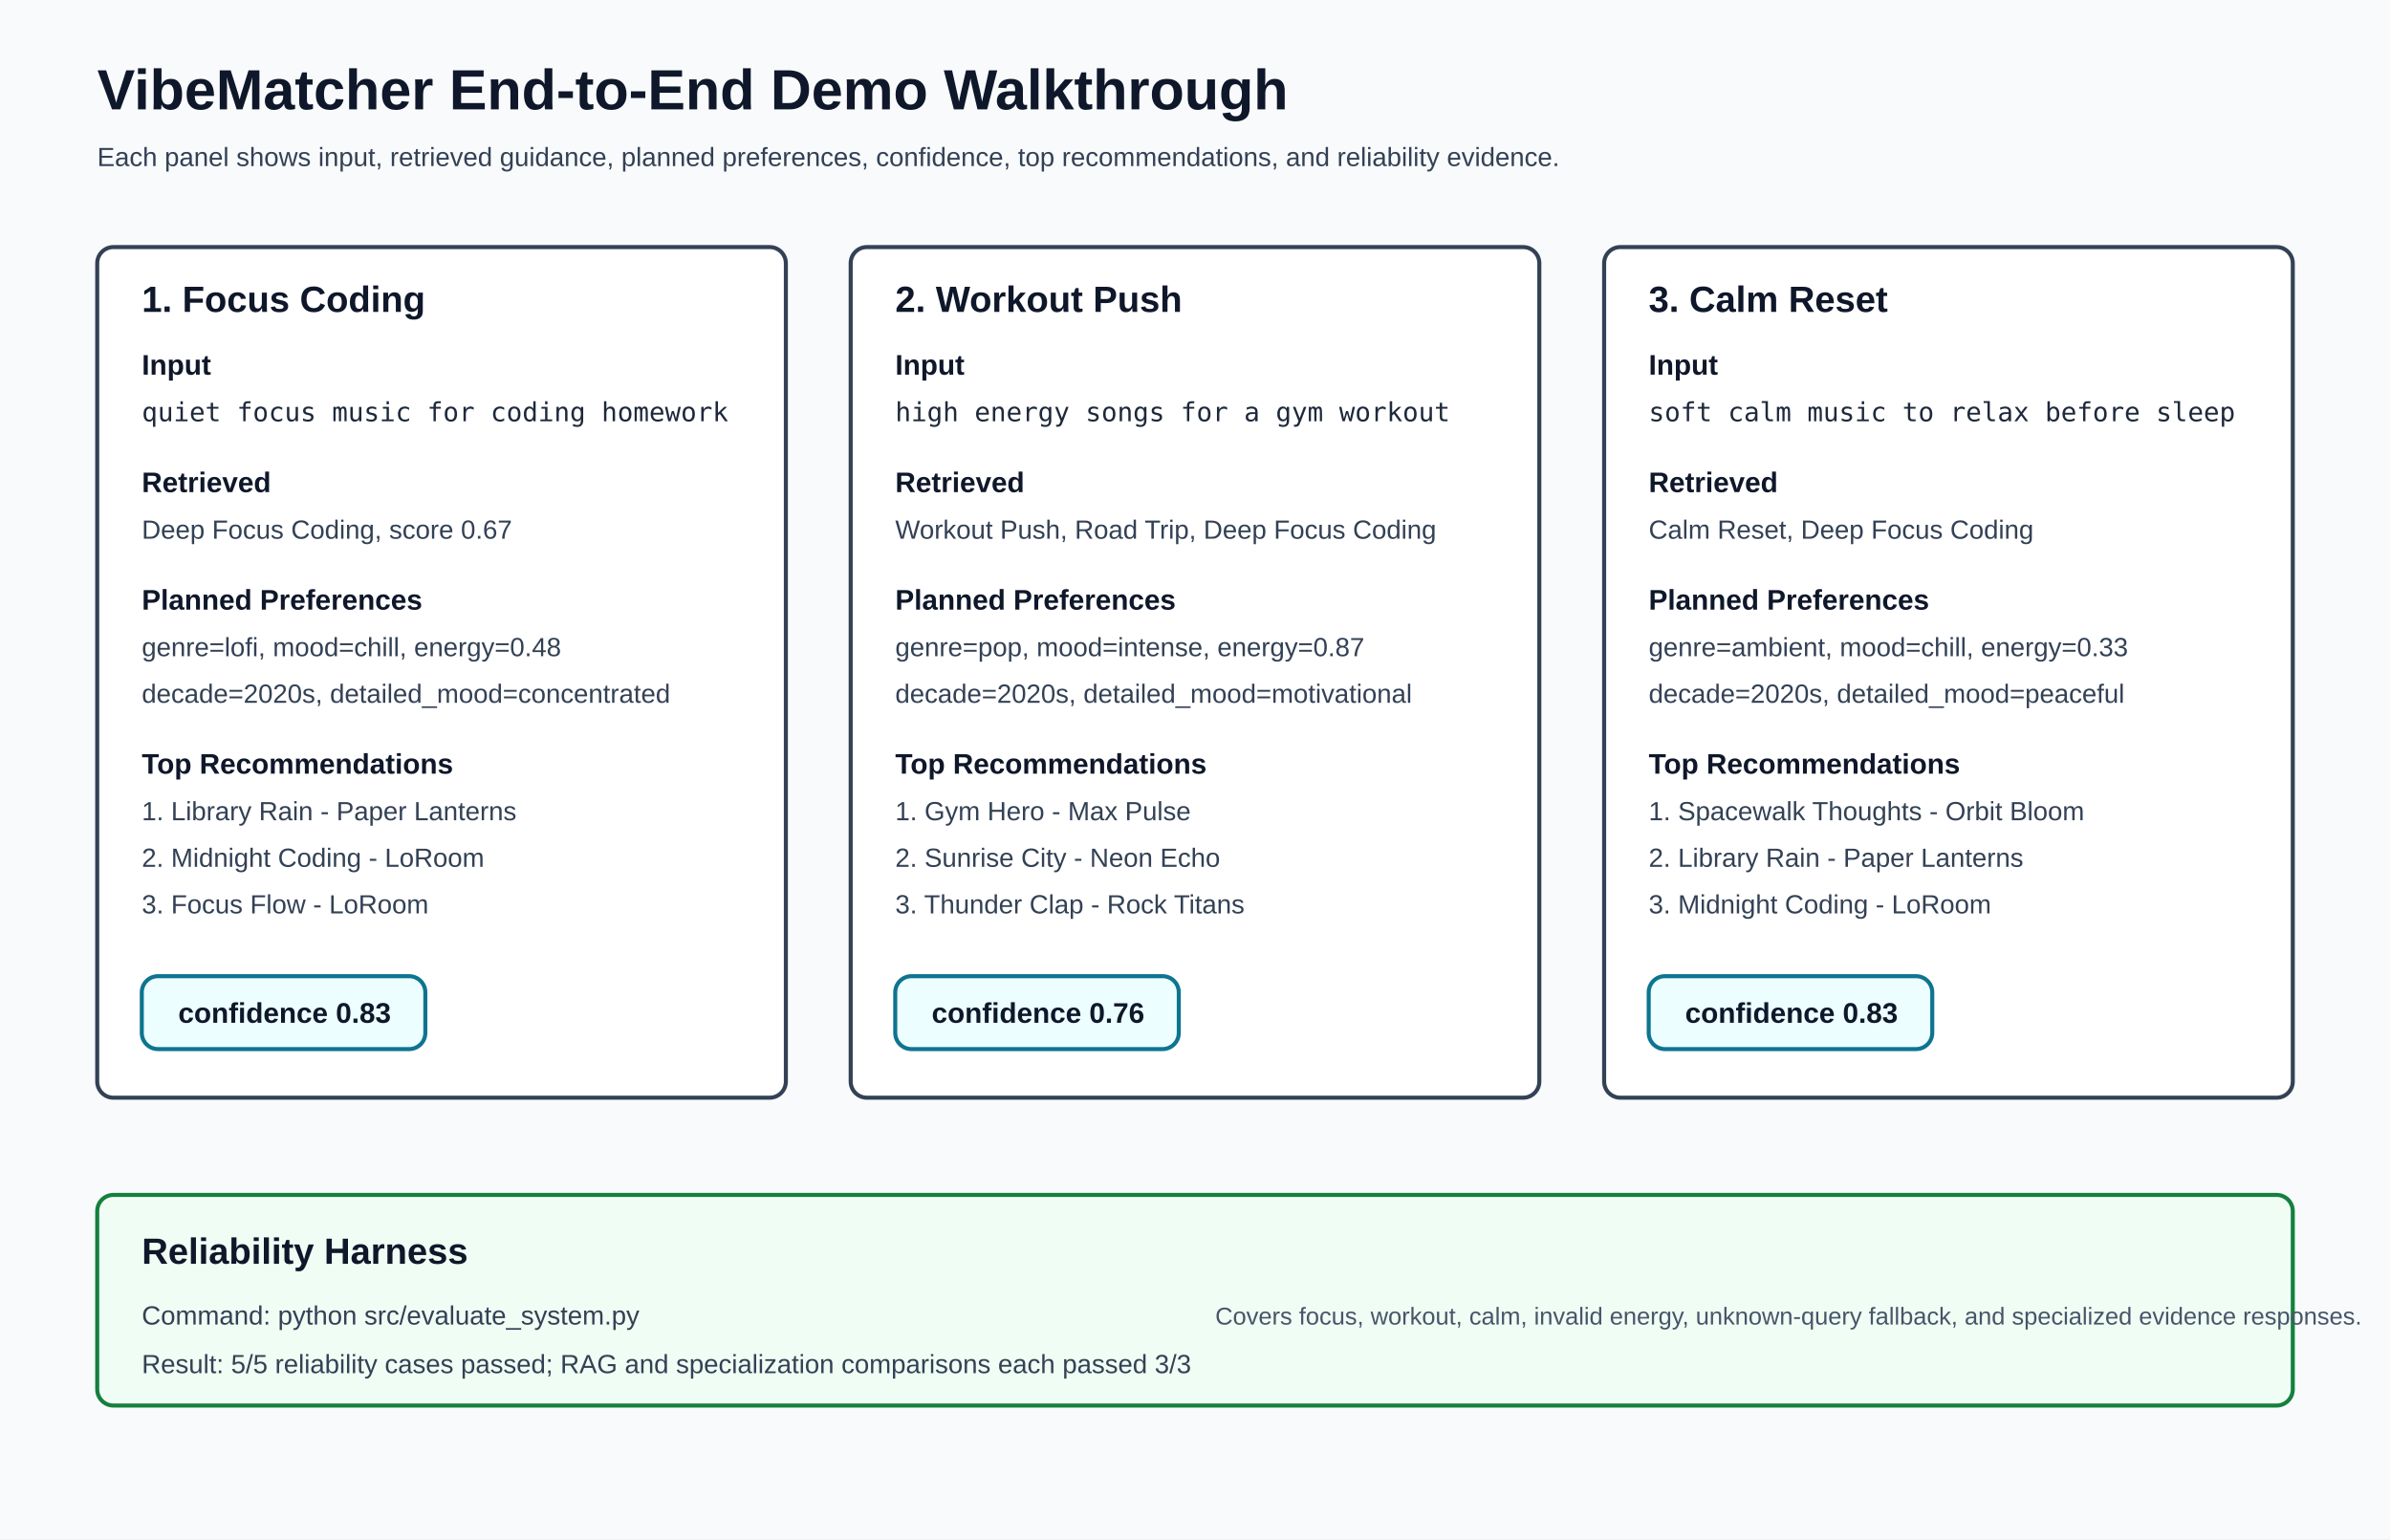
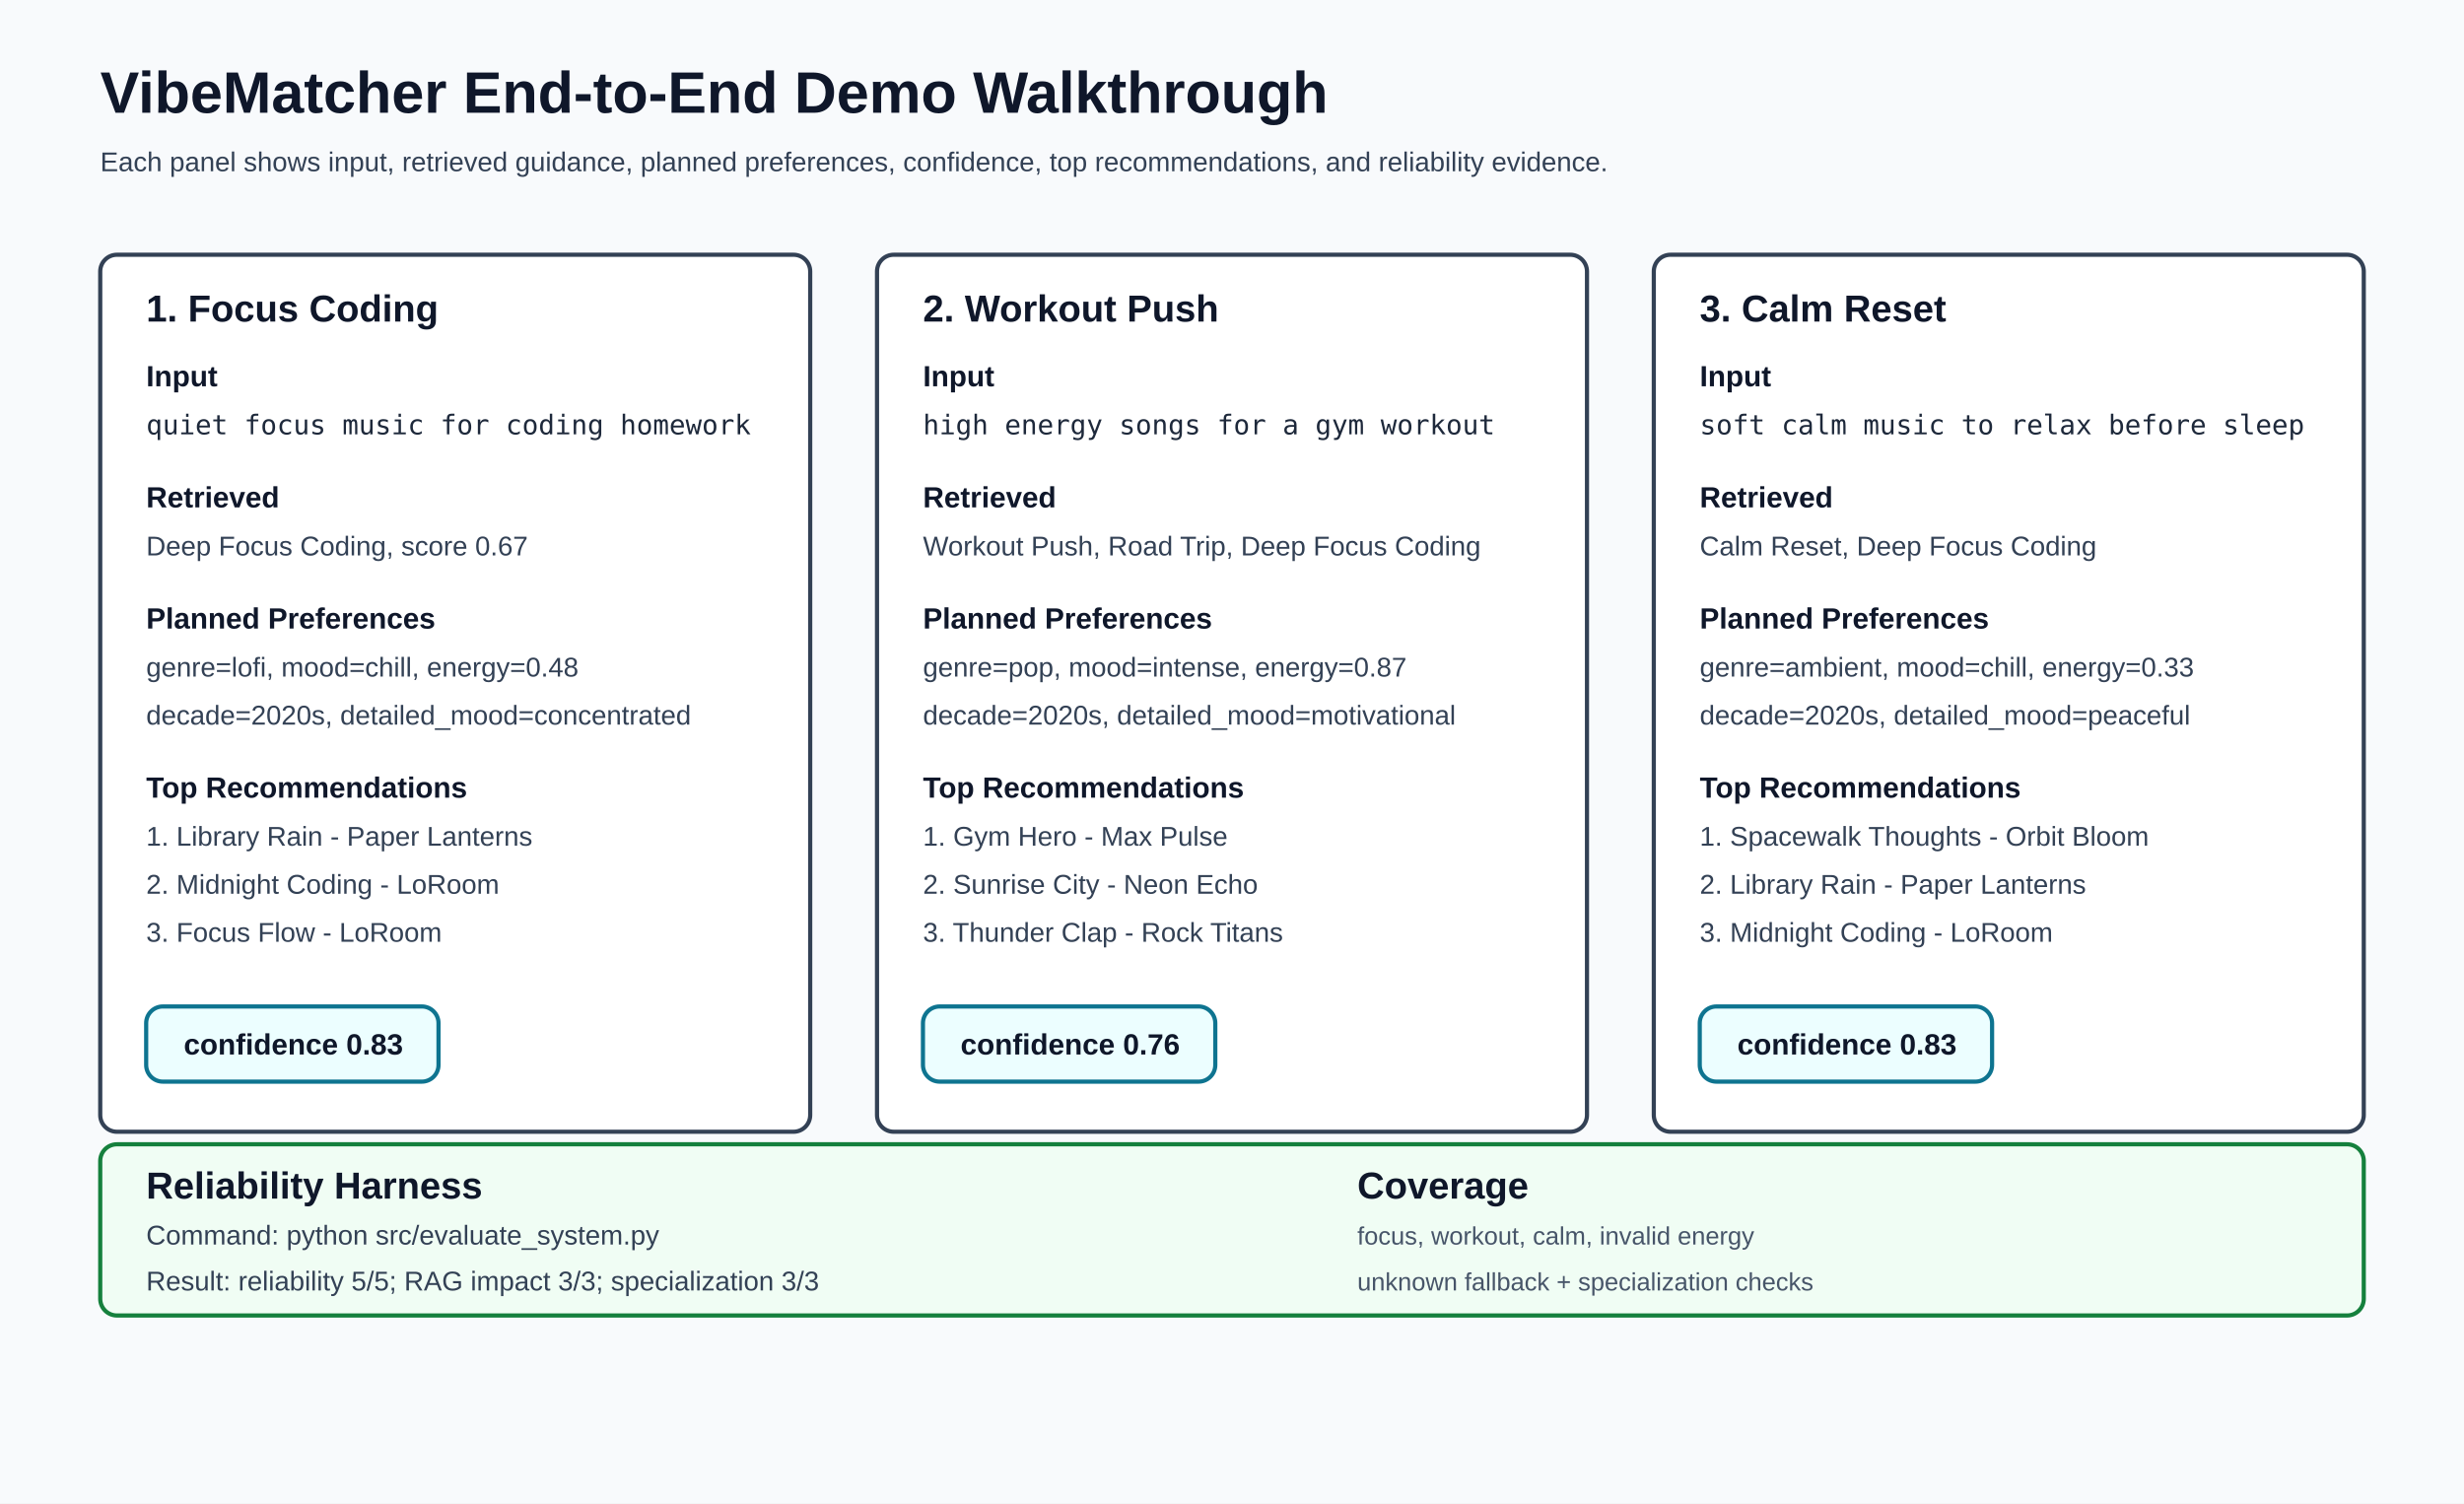
- <svg xmlns="http://www.w3.org/2000/svg" width="1180" height="760" viewBox="0 0 1180 760" role="img" aria-labelledby="title desc">
+ <svg xmlns="http://www.w3.org/2000/svg" width="1180" height="720" viewBox="0 0 1180 720" role="img" aria-labelledby="title desc">
  <defs>
    <style>
      .bg { fill: #f8fafc; }
      .panel { fill: #ffffff; stroke: #334155; stroke-width: 2; rx: 8; }
      .accent { fill: #ecfeff; stroke: #0e7490; stroke-width: 2; rx: 8; }
      .eval { fill: #f0fdf4; stroke: #15803d; stroke-width: 2; rx: 8; }
      .title { font: 700 28px Arial, sans-serif; fill: #0f172a; }
      .h2 { font: 700 18px Arial, sans-serif; fill: #0f172a; }
      .label { font: 700 14px Arial, sans-serif; fill: #0f172a; }
      .text { font: 13px Arial, sans-serif; fill: #334155; }
      .mono { font: 13px Menlo, Consolas, monospace; fill: #1e293b; }
      .small { font: 12px Arial, sans-serif; fill: #475569; }
    </style>
  </defs>
-   <rect class="bg" width="1180" height="760" />
+   <rect class="bg" width="1180" height="720" />
  <text x="48" y="54" class="title">VibeMatcher End-to-End Demo Walkthrough</text>
  <text x="48" y="82" class="text">Each panel shows input, retrieved guidance, planned preferences, confidence, top recommendations, and reliability evidence.</text>
  <rect x="48" y="122" width="340" height="420" class="panel" />
  <text x="70" y="154" class="h2">1. Focus Coding</text>
  <text x="70" y="185" class="label">Input</text>
  <text x="70" y="208" class="mono">quiet focus music for coding homework</text>
  <text x="70" y="243" class="label">Retrieved</text>
  <text x="70" y="266" class="text">Deep Focus Coding, score 0.67</text>
  <text x="70" y="301" class="label">Planned Preferences</text>
  <text x="70" y="324" class="text">genre=lofi, mood=chill, energy=0.48</text>
  <text x="70" y="347" class="text">decade=2020s, detailed_mood=concentrated</text>
  <text x="70" y="382" class="label">Top Recommendations</text>
  <text x="70" y="405" class="text">1. Library Rain - Paper Lanterns</text>
  <text x="70" y="428" class="text">2. Midnight Coding - LoRoom</text>
  <text x="70" y="451" class="text">3. Focus Flow - LoRoom</text>
  <rect x="70" y="482" width="140" height="36" class="accent" />
  <text x="88" y="505" class="label">confidence 0.83</text>
  <rect x="420" y="122" width="340" height="420" class="panel" />
  <text x="442" y="154" class="h2">2. Workout Push</text>
  <text x="442" y="185" class="label">Input</text>
  <text x="442" y="208" class="mono">high energy songs for a gym workout</text>
  <text x="442" y="243" class="label">Retrieved</text>
  <text x="442" y="266" class="text">Workout Push, Road Trip, Deep Focus Coding</text>
  <text x="442" y="301" class="label">Planned Preferences</text>
  <text x="442" y="324" class="text">genre=pop, mood=intense, energy=0.87</text>
  <text x="442" y="347" class="text">decade=2020s, detailed_mood=motivational</text>
  <text x="442" y="382" class="label">Top Recommendations</text>
  <text x="442" y="405" class="text">1. Gym Hero - Max Pulse</text>
  <text x="442" y="428" class="text">2. Sunrise City - Neon Echo</text>
  <text x="442" y="451" class="text">3. Thunder Clap - Rock Titans</text>
  <rect x="442" y="482" width="140" height="36" class="accent" />
  <text x="460" y="505" class="label">confidence 0.76</text>
  <rect x="792" y="122" width="340" height="420" class="panel" />
  <text x="814" y="154" class="h2">3. Calm Reset</text>
  <text x="814" y="185" class="label">Input</text>
  <text x="814" y="208" class="mono">soft calm music to relax before sleep</text>
  <text x="814" y="243" class="label">Retrieved</text>
  <text x="814" y="266" class="text">Calm Reset, Deep Focus Coding</text>
  <text x="814" y="301" class="label">Planned Preferences</text>
  <text x="814" y="324" class="text">genre=ambient, mood=chill, energy=0.33</text>
  <text x="814" y="347" class="text">decade=2020s, detailed_mood=peaceful</text>
  <text x="814" y="382" class="label">Top Recommendations</text>
  <text x="814" y="405" class="text">1. Spacewalk Thoughts - Orbit Bloom</text>
  <text x="814" y="428" class="text">2. Library Rain - Paper Lanterns</text>
  <text x="814" y="451" class="text">3. Midnight Coding - LoRoom</text>
  <rect x="814" y="482" width="140" height="36" class="accent" />
  <text x="832" y="505" class="label">confidence 0.83</text>
-   <rect x="48" y="590" width="1084" height="104" class="eval" />
-   <text x="70" y="624" class="h2">Reliability Harness</text>
-   <text x="70" y="654" class="text">Command: python src/evaluate_system.py</text>
-   <text x="70" y="678" class="text">Result: 5/5 reliability cases passed; RAG and specialization comparisons each passed 3/3</text>
-   <text x="600" y="654" class="small">Covers focus, workout, calm, invalid energy, unknown-query fallback, and specialized evidence responses.</text>
+   <rect x="48" y="548" width="1084" height="82" class="eval" />
+   <text x="70" y="574" class="h2">Reliability Harness</text>
+   <text x="70" y="596" class="text">Command: python src/evaluate_system.py</text>
+   <text x="70" y="618" class="text">Result: reliability 5/5; RAG impact 3/3; specialization 3/3</text>
+   <text x="650" y="574" class="h2">Coverage</text>
+   <text x="650" y="596" class="small">focus, workout, calm, invalid energy</text>
+   <text x="650" y="618" class="small">unknown fallback + specialization checks</text>
</svg>
